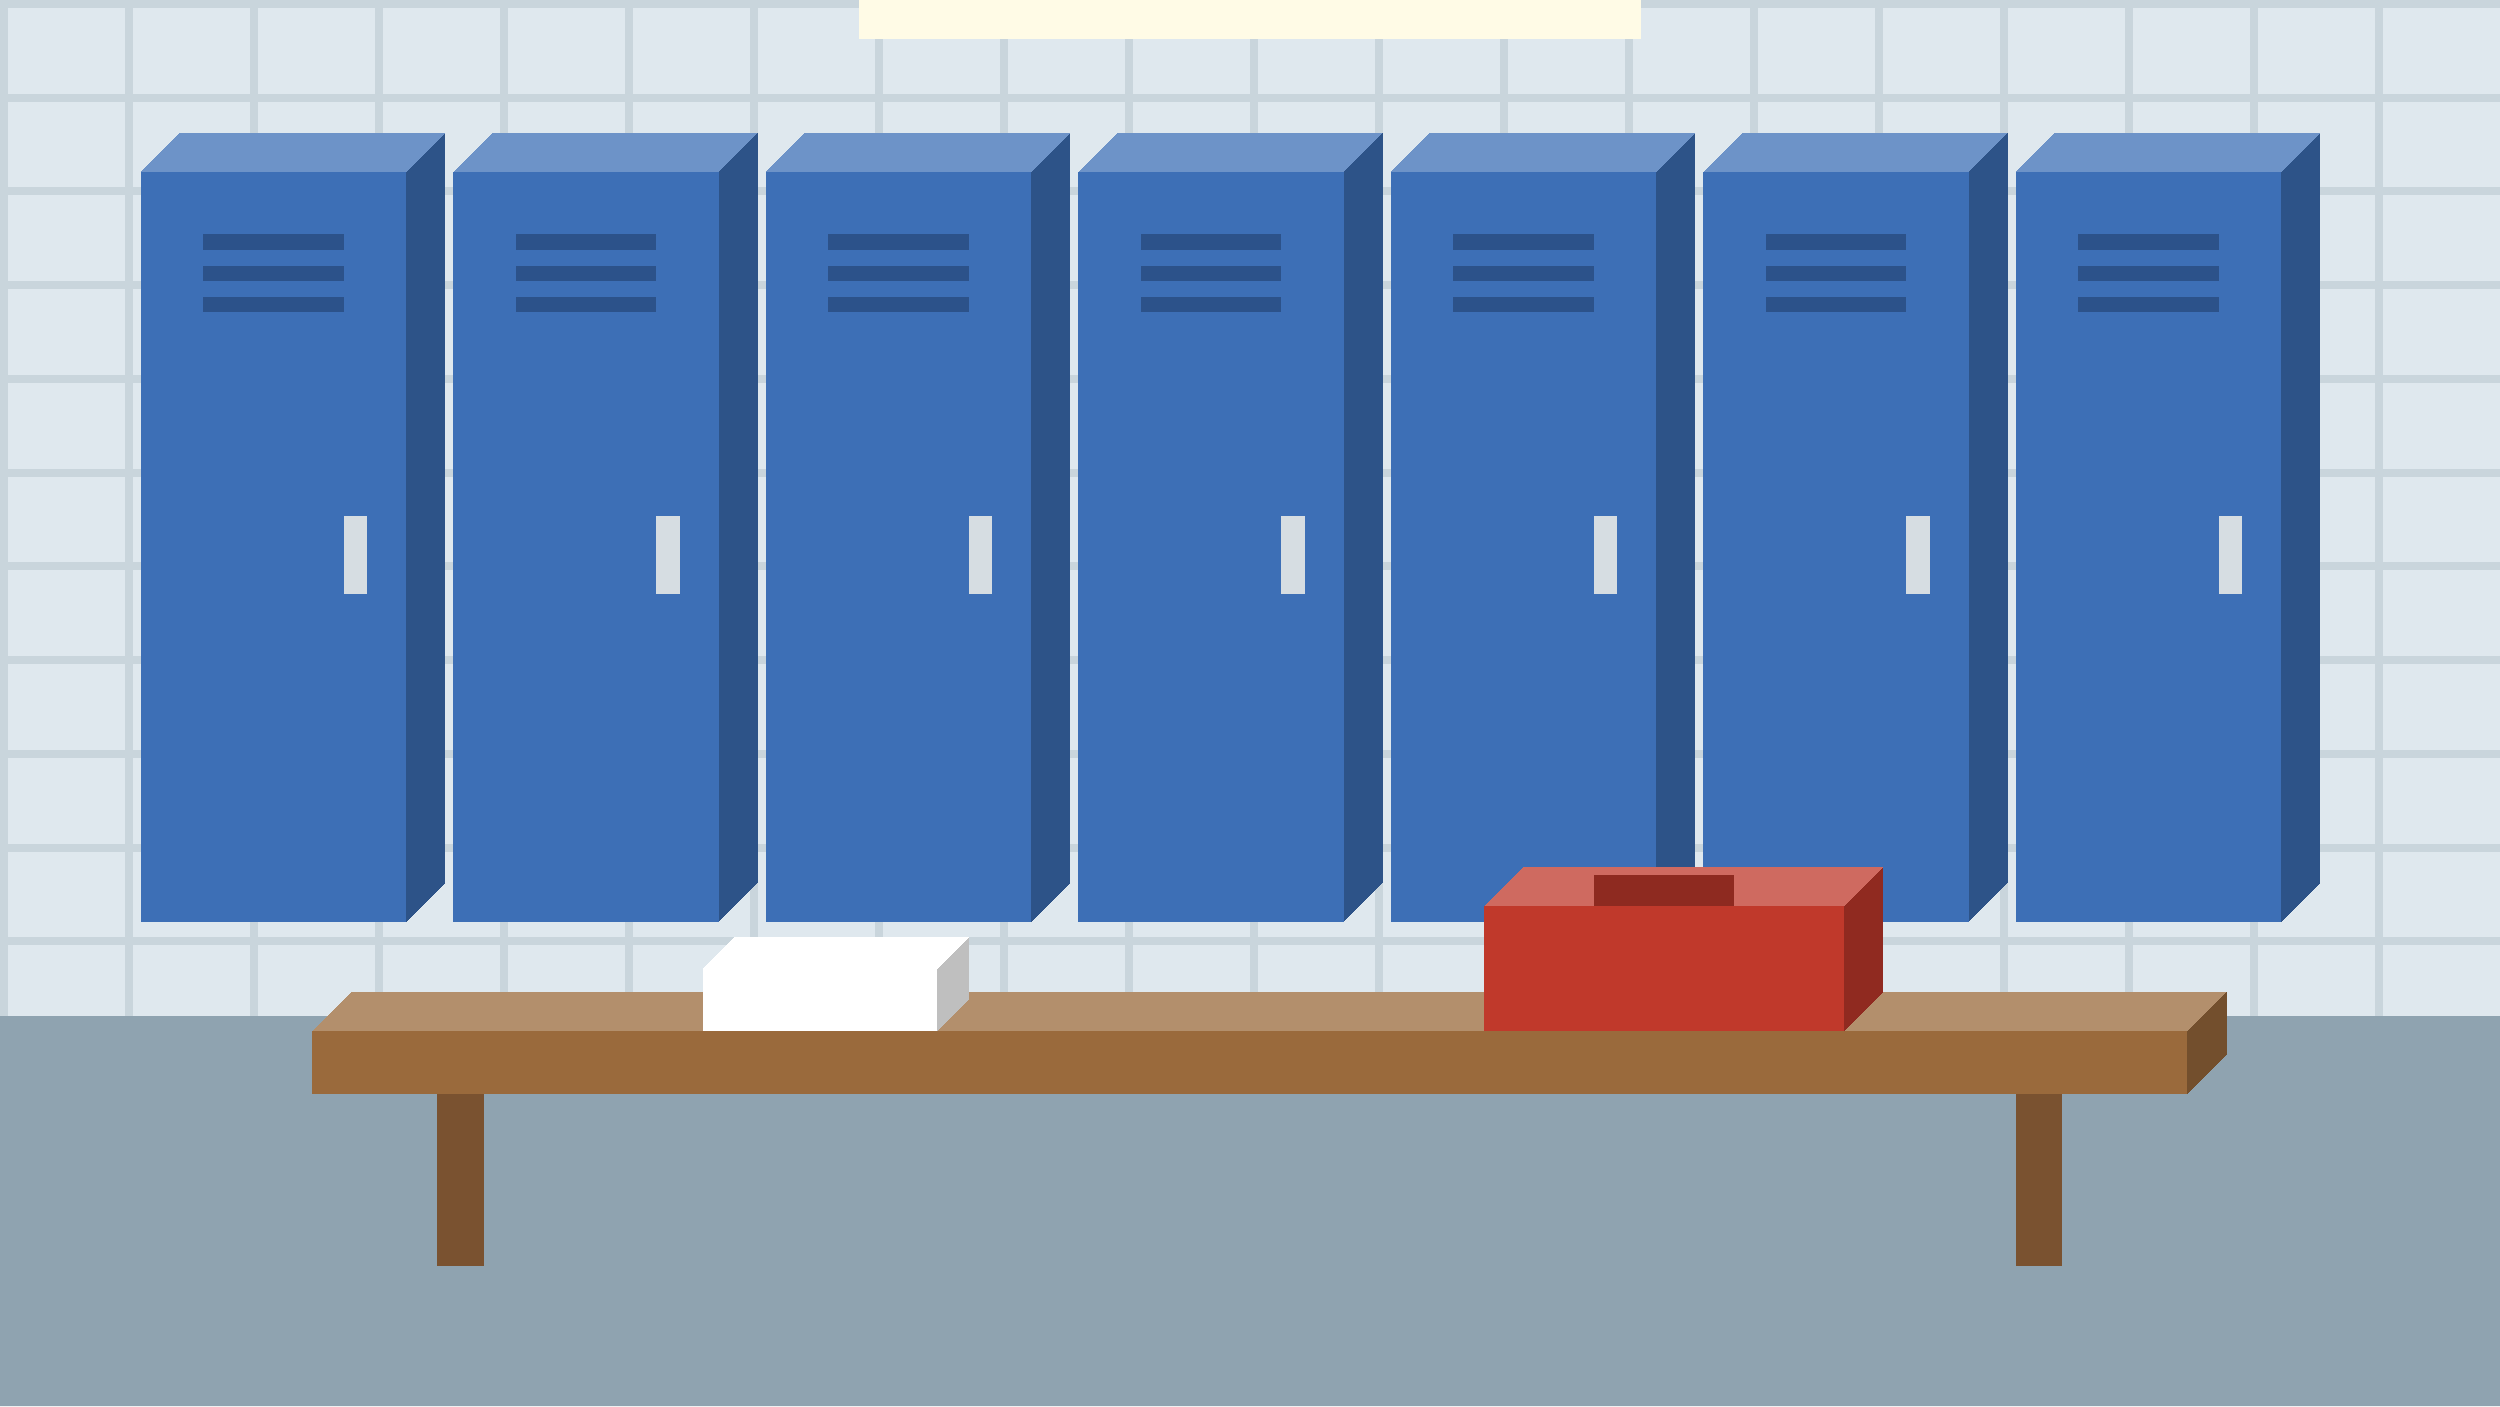
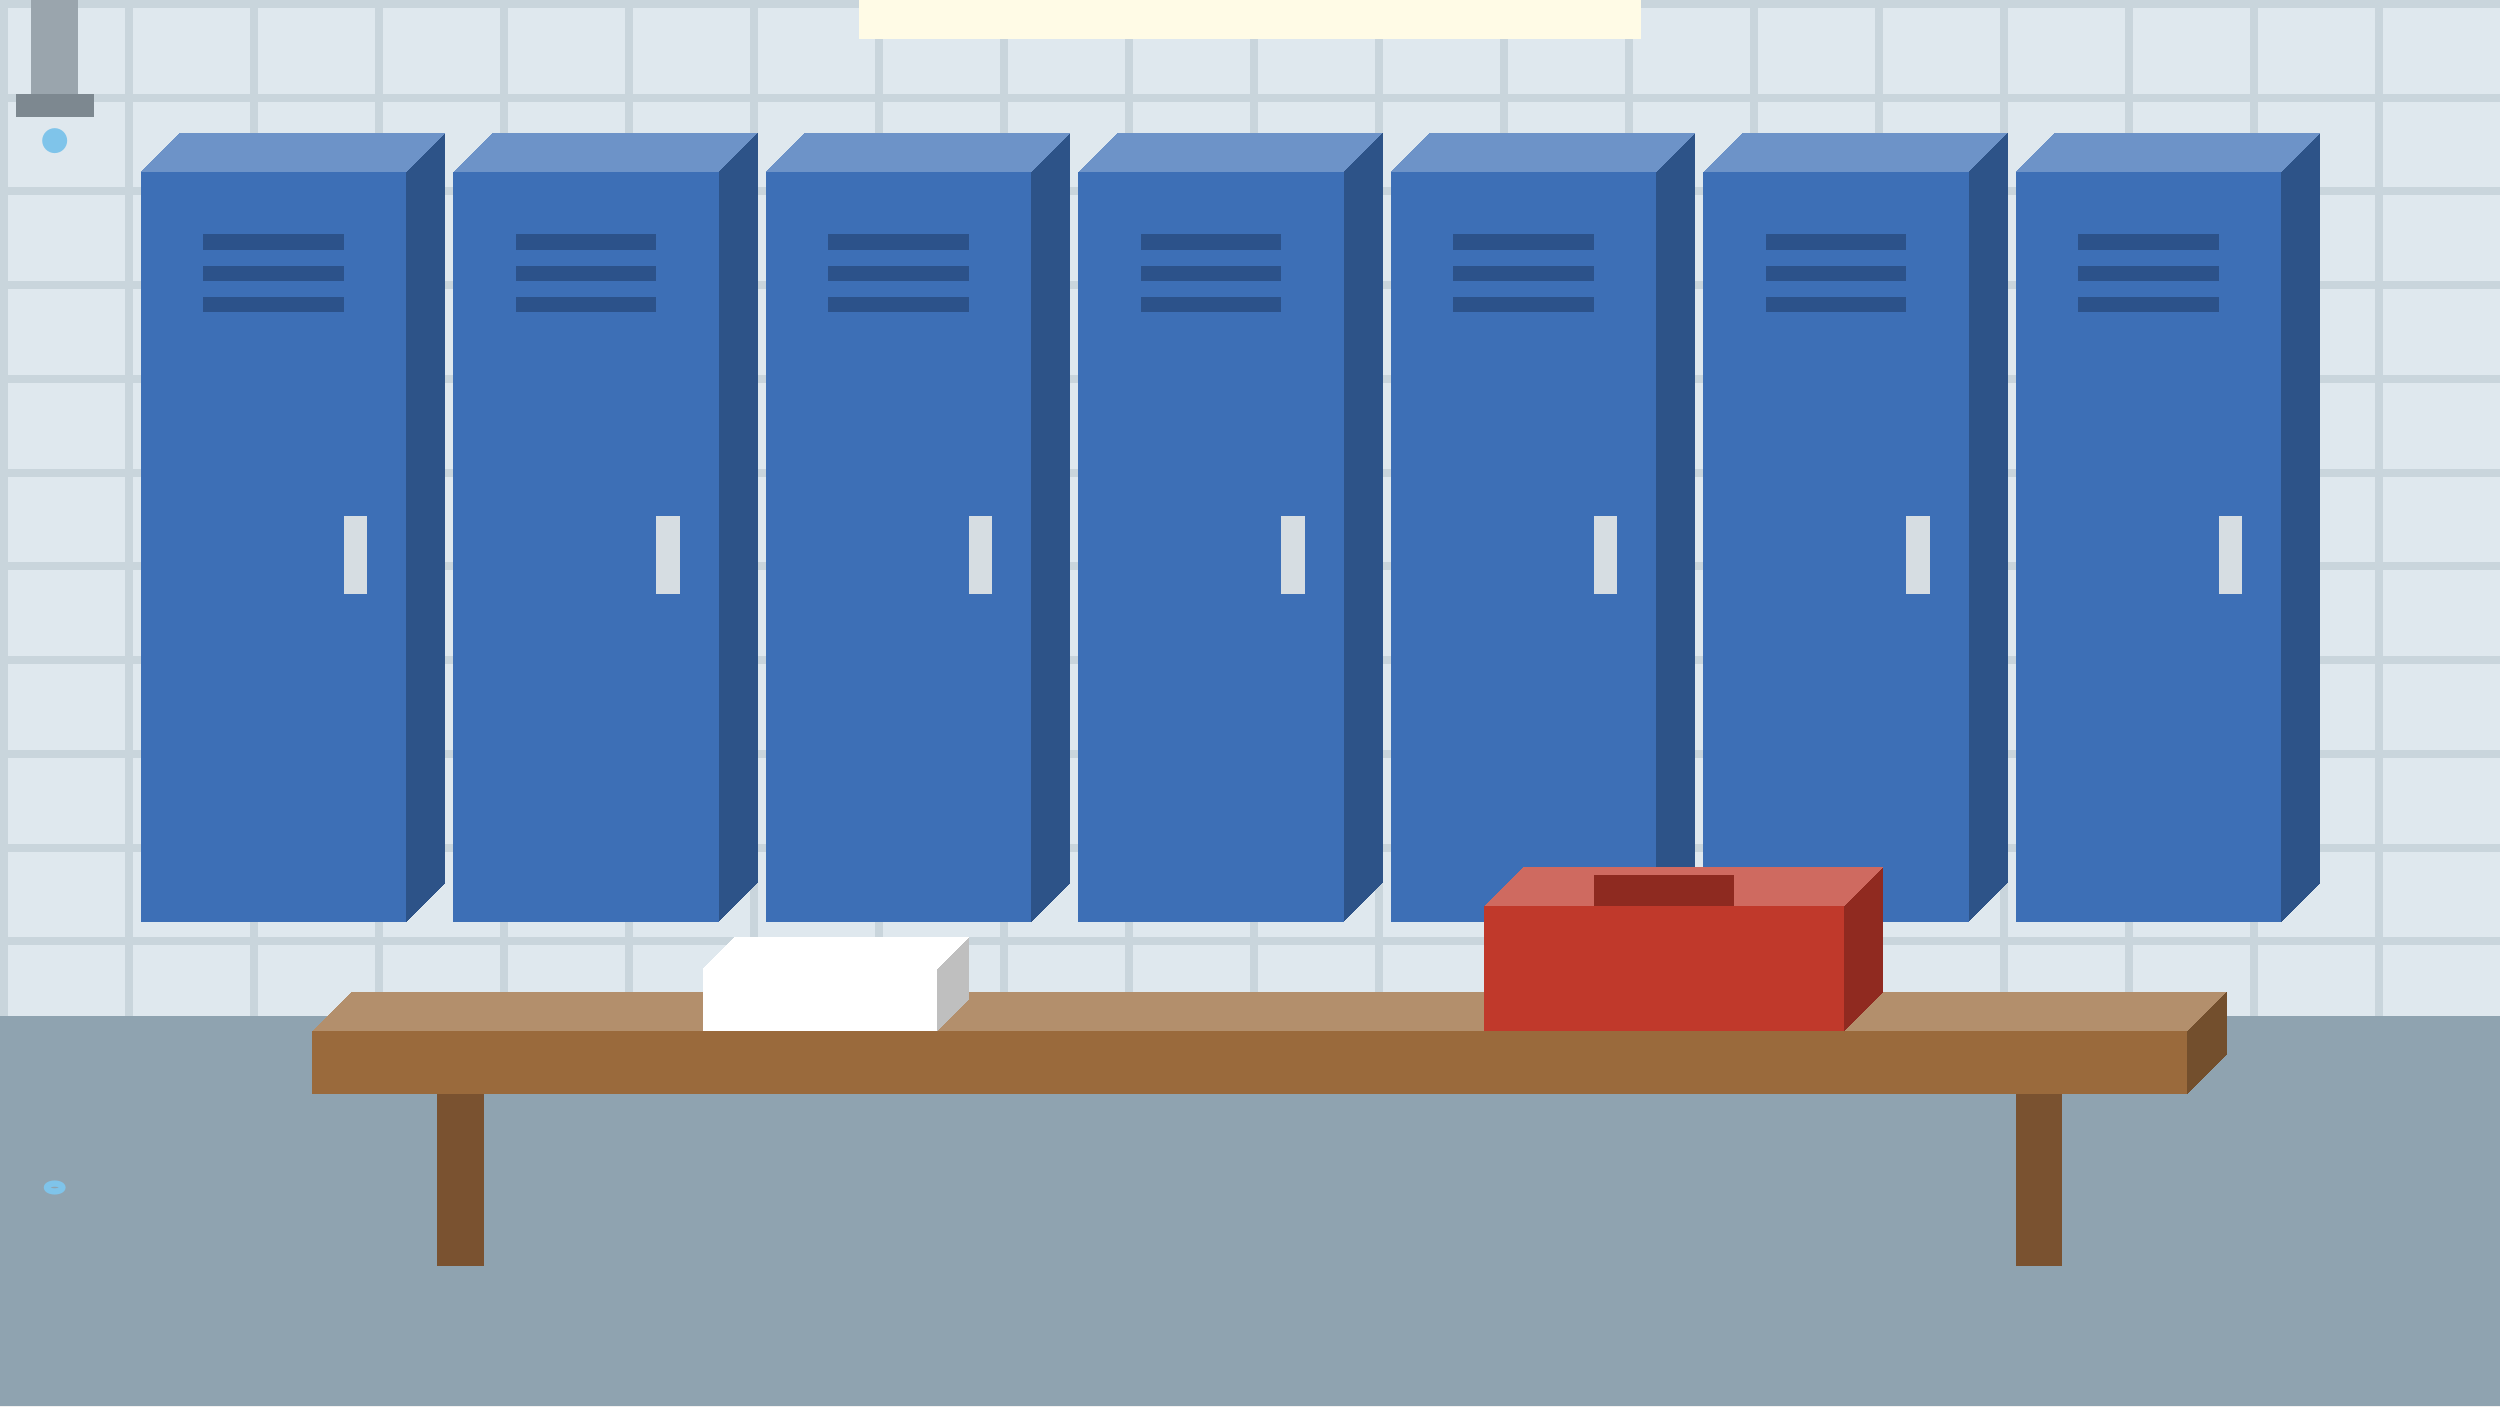
<svg xmlns="http://www.w3.org/2000/svg" viewBox="0 0 320 180" shape-rendering="crispEdges">
  <defs />
  <rect x="0" y="0" width="320" height="130" fill="#dfe8ee" />
  <rect x="0" y="0" width="320" height="1" fill="#c9d5dc" />
  <rect x="0" y="12" width="320" height="1" fill="#c9d5dc" />
  <rect x="0" y="24" width="320" height="1" fill="#c9d5dc" />
  <rect x="0" y="36" width="320" height="1" fill="#c9d5dc" />
  <rect x="0" y="48" width="320" height="1" fill="#c9d5dc" />
  <rect x="0" y="60" width="320" height="1" fill="#c9d5dc" />
  <rect x="0" y="72" width="320" height="1" fill="#c9d5dc" />
  <rect x="0" y="84" width="320" height="1" fill="#c9d5dc" />
  <rect x="0" y="96" width="320" height="1" fill="#c9d5dc" />
  <rect x="0" y="108" width="320" height="1" fill="#c9d5dc" />
  <rect x="0" y="120" width="320" height="1" fill="#c9d5dc" />
  <rect x="0" y="0" width="1" height="130" fill="#c9d5dc" />
  <rect x="16" y="0" width="1" height="130" fill="#c9d5dc" />
  <rect x="32" y="0" width="1" height="130" fill="#c9d5dc" />
  <rect x="48" y="0" width="1" height="130" fill="#c9d5dc" />
  <rect x="64" y="0" width="1" height="130" fill="#c9d5dc" />
  <rect x="80" y="0" width="1" height="130" fill="#c9d5dc" />
  <rect x="96" y="0" width="1" height="130" fill="#c9d5dc" />
  <rect x="112" y="0" width="1" height="130" fill="#c9d5dc" />
  <rect x="128" y="0" width="1" height="130" fill="#c9d5dc" />
  <rect x="144" y="0" width="1" height="130" fill="#c9d5dc" />
  <rect x="160" y="0" width="1" height="130" fill="#c9d5dc" />
  <rect x="176" y="0" width="1" height="130" fill="#c9d5dc" />
  <rect x="192" y="0" width="1" height="130" fill="#c9d5dc" />
  <rect x="208" y="0" width="1" height="130" fill="#c9d5dc" />
  <rect x="224" y="0" width="1" height="130" fill="#c9d5dc" />
  <rect x="240" y="0" width="1" height="130" fill="#c9d5dc" />
  <rect x="256" y="0" width="1" height="130" fill="#c9d5dc" />
  <rect x="272" y="0" width="1" height="130" fill="#c9d5dc" />
  <rect x="288" y="0" width="1" height="130" fill="#c9d5dc" />
  <rect x="304" y="0" width="1" height="130" fill="#c9d5dc" />
  <rect x="0" y="130" width="320" height="50" fill="#8fa3b0" />
  <rect x="110" y="0" width="100" height="5" fill="#fffbe6">
-     <animate attributeName="opacity" values="1;1;0.4;1;0.6;1;1" keyTimes="0;0.8;0.82;0.84;0.86;0.88;1" dur="6s" repeatCount="indefinite" />
+     <animate attributeName="opacity" values="1;1;0.4;1;0.6;1;1" keyTimes="0;0.8;0.82;0.84;0.86;0.88;1" dur="3.5s" repeatCount="indefinite" />
  </rect>
  <polygon points="18,22 23,17 57,17 52,22" fill="#6d93c8" />
  <polygon points="52,22 57,17 57,113 52,118" fill="#2d5388" />
  <rect x="18" y="22" width="34" height="96" fill="#3d6fb6" />
  <rect x="26" y="30" width="18" height="2" fill="#2c528a" />
  <rect x="26" y="34" width="18" height="2" fill="#2c528a" />
  <rect x="26" y="38" width="18" height="2" fill="#2c528a" />
  <rect x="44" y="66" width="3" height="10" fill="#d6dde2" />
  <polygon points="58,22 63,17 97,17 92,22" fill="#6d93c8" />
  <polygon points="92,22 97,17 97,113 92,118" fill="#2d5388" />
  <rect x="58" y="22" width="34" height="96" fill="#3d6fb6" />
  <rect x="66" y="30" width="18" height="2" fill="#2c528a" />
  <rect x="66" y="34" width="18" height="2" fill="#2c528a" />
  <rect x="66" y="38" width="18" height="2" fill="#2c528a" />
  <rect x="84" y="66" width="3" height="10" fill="#d6dde2" />
  <polygon points="98,22 103,17 137,17 132,22" fill="#6d93c8" />
  <polygon points="132,22 137,17 137,113 132,118" fill="#2d5388" />
  <rect x="98" y="22" width="34" height="96" fill="#3d6fb6" />
  <rect x="106" y="30" width="18" height="2" fill="#2c528a" />
  <rect x="106" y="34" width="18" height="2" fill="#2c528a" />
  <rect x="106" y="38" width="18" height="2" fill="#2c528a" />
  <rect x="124" y="66" width="3" height="10" fill="#d6dde2" />
  <polygon points="138,22 143,17 177,17 172,22" fill="#6d93c8" />
  <polygon points="172,22 177,17 177,113 172,118" fill="#2d5388" />
  <rect x="138" y="22" width="34" height="96" fill="#3d6fb6" />
  <rect x="146" y="30" width="18" height="2" fill="#2c528a" />
  <rect x="146" y="34" width="18" height="2" fill="#2c528a" />
  <rect x="146" y="38" width="18" height="2" fill="#2c528a" />
  <rect x="164" y="66" width="3" height="10" fill="#d6dde2" />
  <polygon points="178,22 183,17 217,17 212,22" fill="#6d93c8" />
  <polygon points="212,22 217,17 217,113 212,118" fill="#2d5388" />
  <rect x="178" y="22" width="34" height="96" fill="#3d6fb6" />
  <rect x="186" y="30" width="18" height="2" fill="#2c528a" />
  <rect x="186" y="34" width="18" height="2" fill="#2c528a" />
  <rect x="186" y="38" width="18" height="2" fill="#2c528a" />
  <rect x="204" y="66" width="3" height="10" fill="#d6dde2" />
  <polygon points="218,22 223,17 257,17 252,22" fill="#6d93c8" />
  <polygon points="252,22 257,17 257,113 252,118" fill="#2d5388" />
  <rect x="218" y="22" width="34" height="96" fill="#3d6fb6" />
  <rect x="226" y="30" width="18" height="2" fill="#2c528a" />
  <rect x="226" y="34" width="18" height="2" fill="#2c528a" />
  <rect x="226" y="38" width="18" height="2" fill="#2c528a" />
  <rect x="244" y="66" width="3" height="10" fill="#d6dde2" />
  <polygon points="258,22 263,17 297,17 292,22" fill="#6d93c8" />
  <polygon points="292,22 297,17 297,113 292,118" fill="#2d5388" />
  <rect x="258" y="22" width="34" height="96" fill="#3d6fb6" />
  <rect x="266" y="30" width="18" height="2" fill="#2c528a" />
  <rect x="266" y="34" width="18" height="2" fill="#2c528a" />
  <rect x="266" y="38" width="18" height="2" fill="#2c528a" />
  <rect x="284" y="66" width="3" height="10" fill="#d6dde2" />
+   <rect x="4" y="0" width="6" height="14" fill="#9aa5ad" />
+   <rect x="2" y="12" width="10" height="3" fill="#7d8890" />
+   <g shape-rendering="auto">
+     <circle cx="7" cy="18" r="1.6" fill="#7fc4ea">
+       <animate attributeName="cy" values="16;150" dur="1.1s" repeatCount="indefinite" />
+       <animate attributeName="opacity" values="1;1;0" keyTimes="0;0.9;1" dur="1.1s" repeatCount="indefinite" />
+     </circle>
+     <ellipse cx="7" cy="152" rx="1" ry="0.5" fill="none" stroke="#7fc4ea" stroke-width="0.8">
+       <animate attributeName="rx" values="1;6" dur="1.1s" repeatCount="indefinite" />
+       <animate attributeName="opacity" values="0;0;1;0" keyTimes="0;0.85;0.9;1" dur="1.1s" repeatCount="indefinite" />
+     </ellipse>
+   </g>
  <polygon points="40,132 45,127 285,127 280,132" fill="#b38f6c" />
  <polygon points="280,132 285,127 285,135 280,140" fill="#734f2d" />
  <rect x="40" y="132" width="240" height="8" fill="#9a6a3c" />
  <rect x="56" y="140" width="6" height="22" fill="#7a5230" />
  <rect x="258" y="140" width="6" height="22" fill="#7a5230" />
  <polygon points="90,124 94,120 124,120 120,124" fill="#ffffff" />
  <polygon points="120,124 124,120 124,128 120,132" fill="#bfbfbf" />
  <rect x="90" y="124" width="30" height="8" fill="#ffffff" />
  <polygon points="190,116 195,111 241,111 236,116" fill="#cf6a60" />
  <polygon points="236,116 241,111 241,127 236,132" fill="#902a20" />
  <rect x="190" y="116" width="46" height="16" fill="#c0392b" />
  <rect x="204" y="112" width="18" height="4" fill="#8e2a20" />
</svg>
